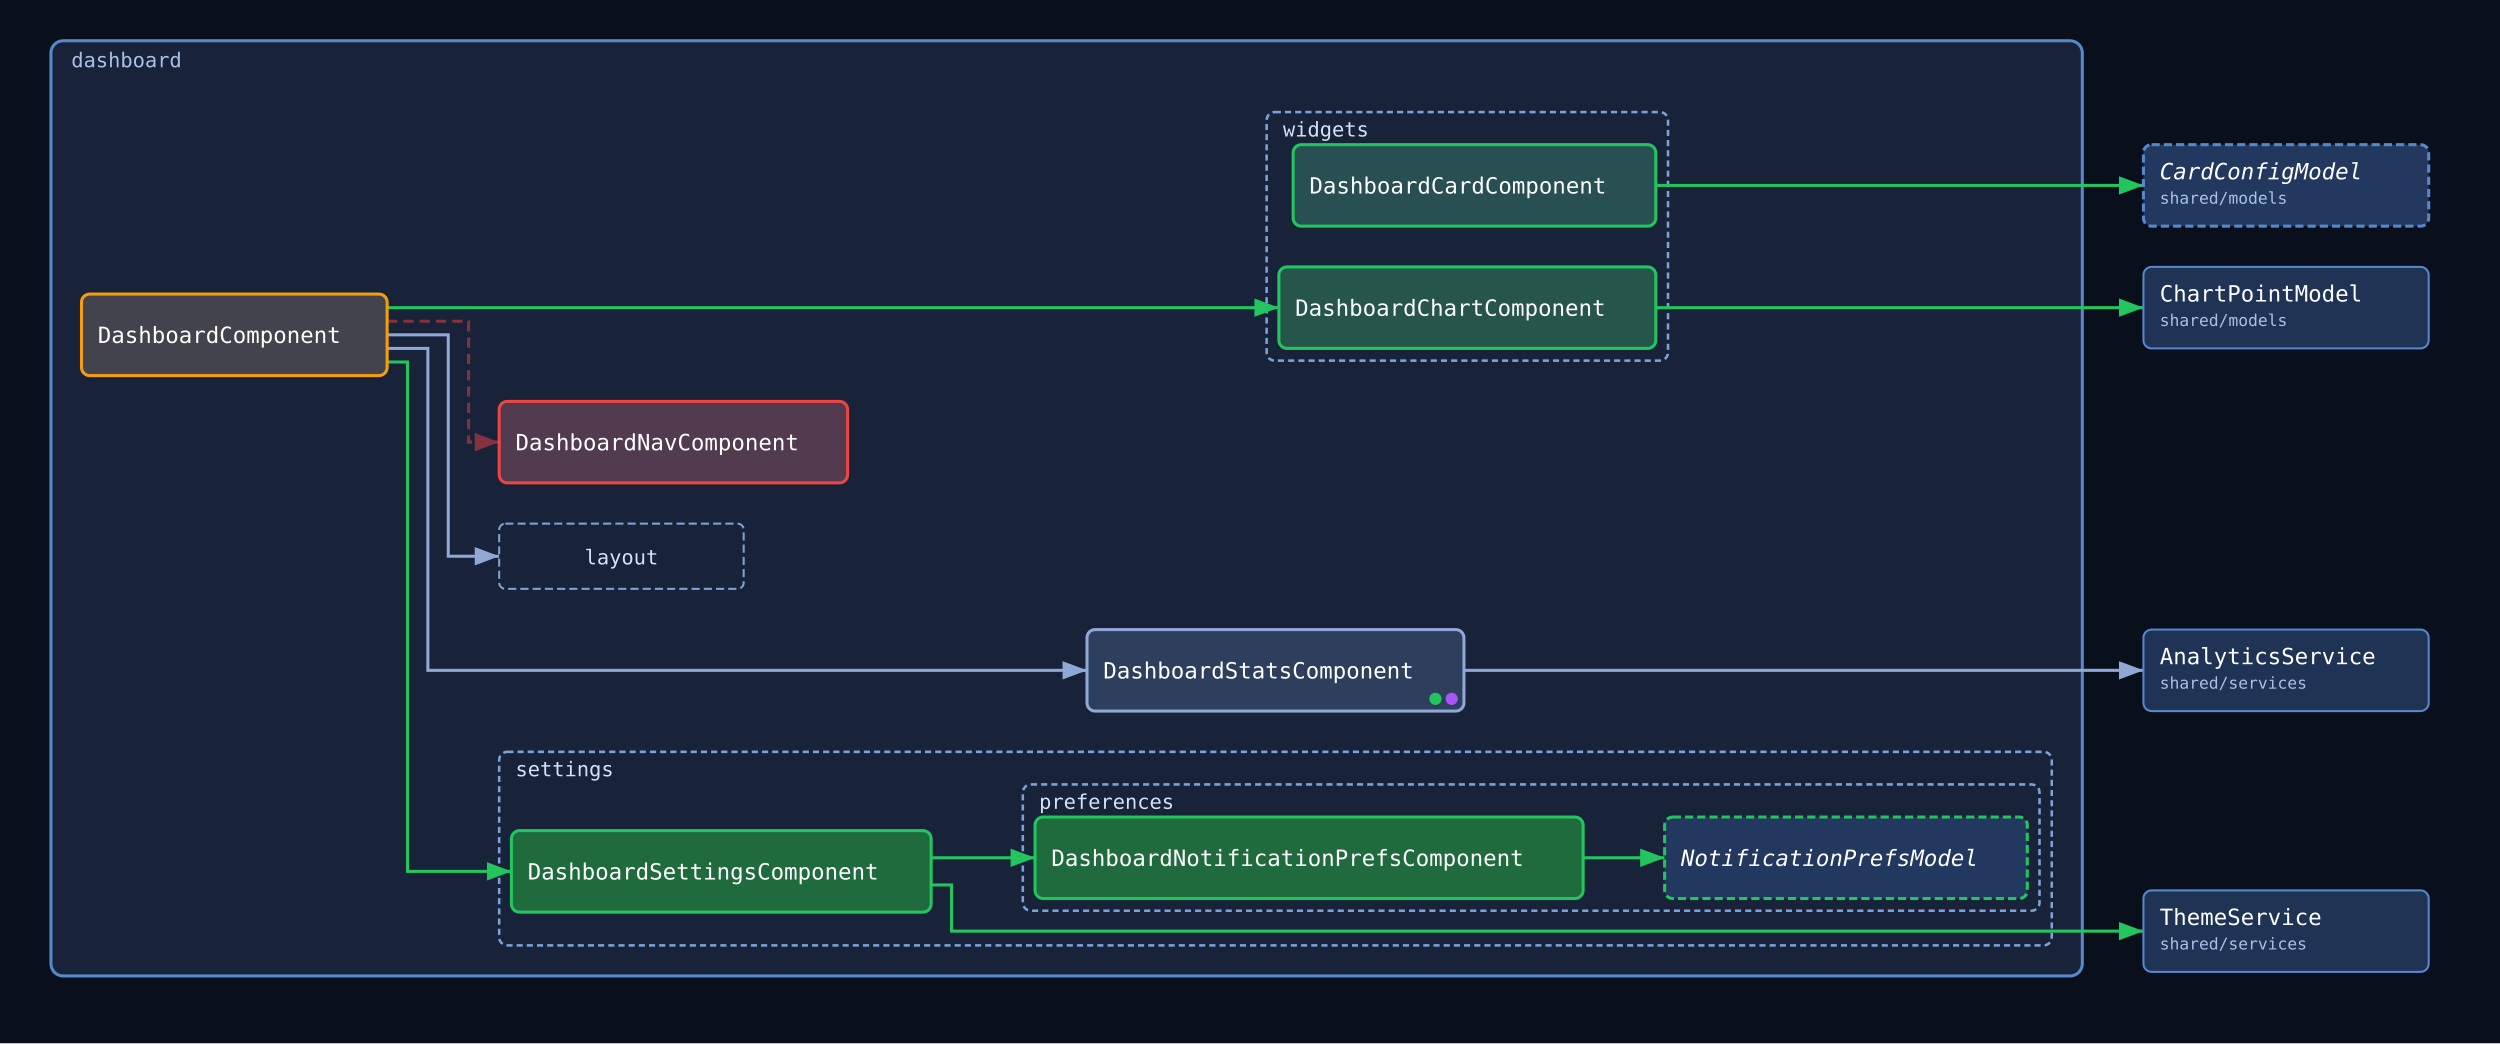
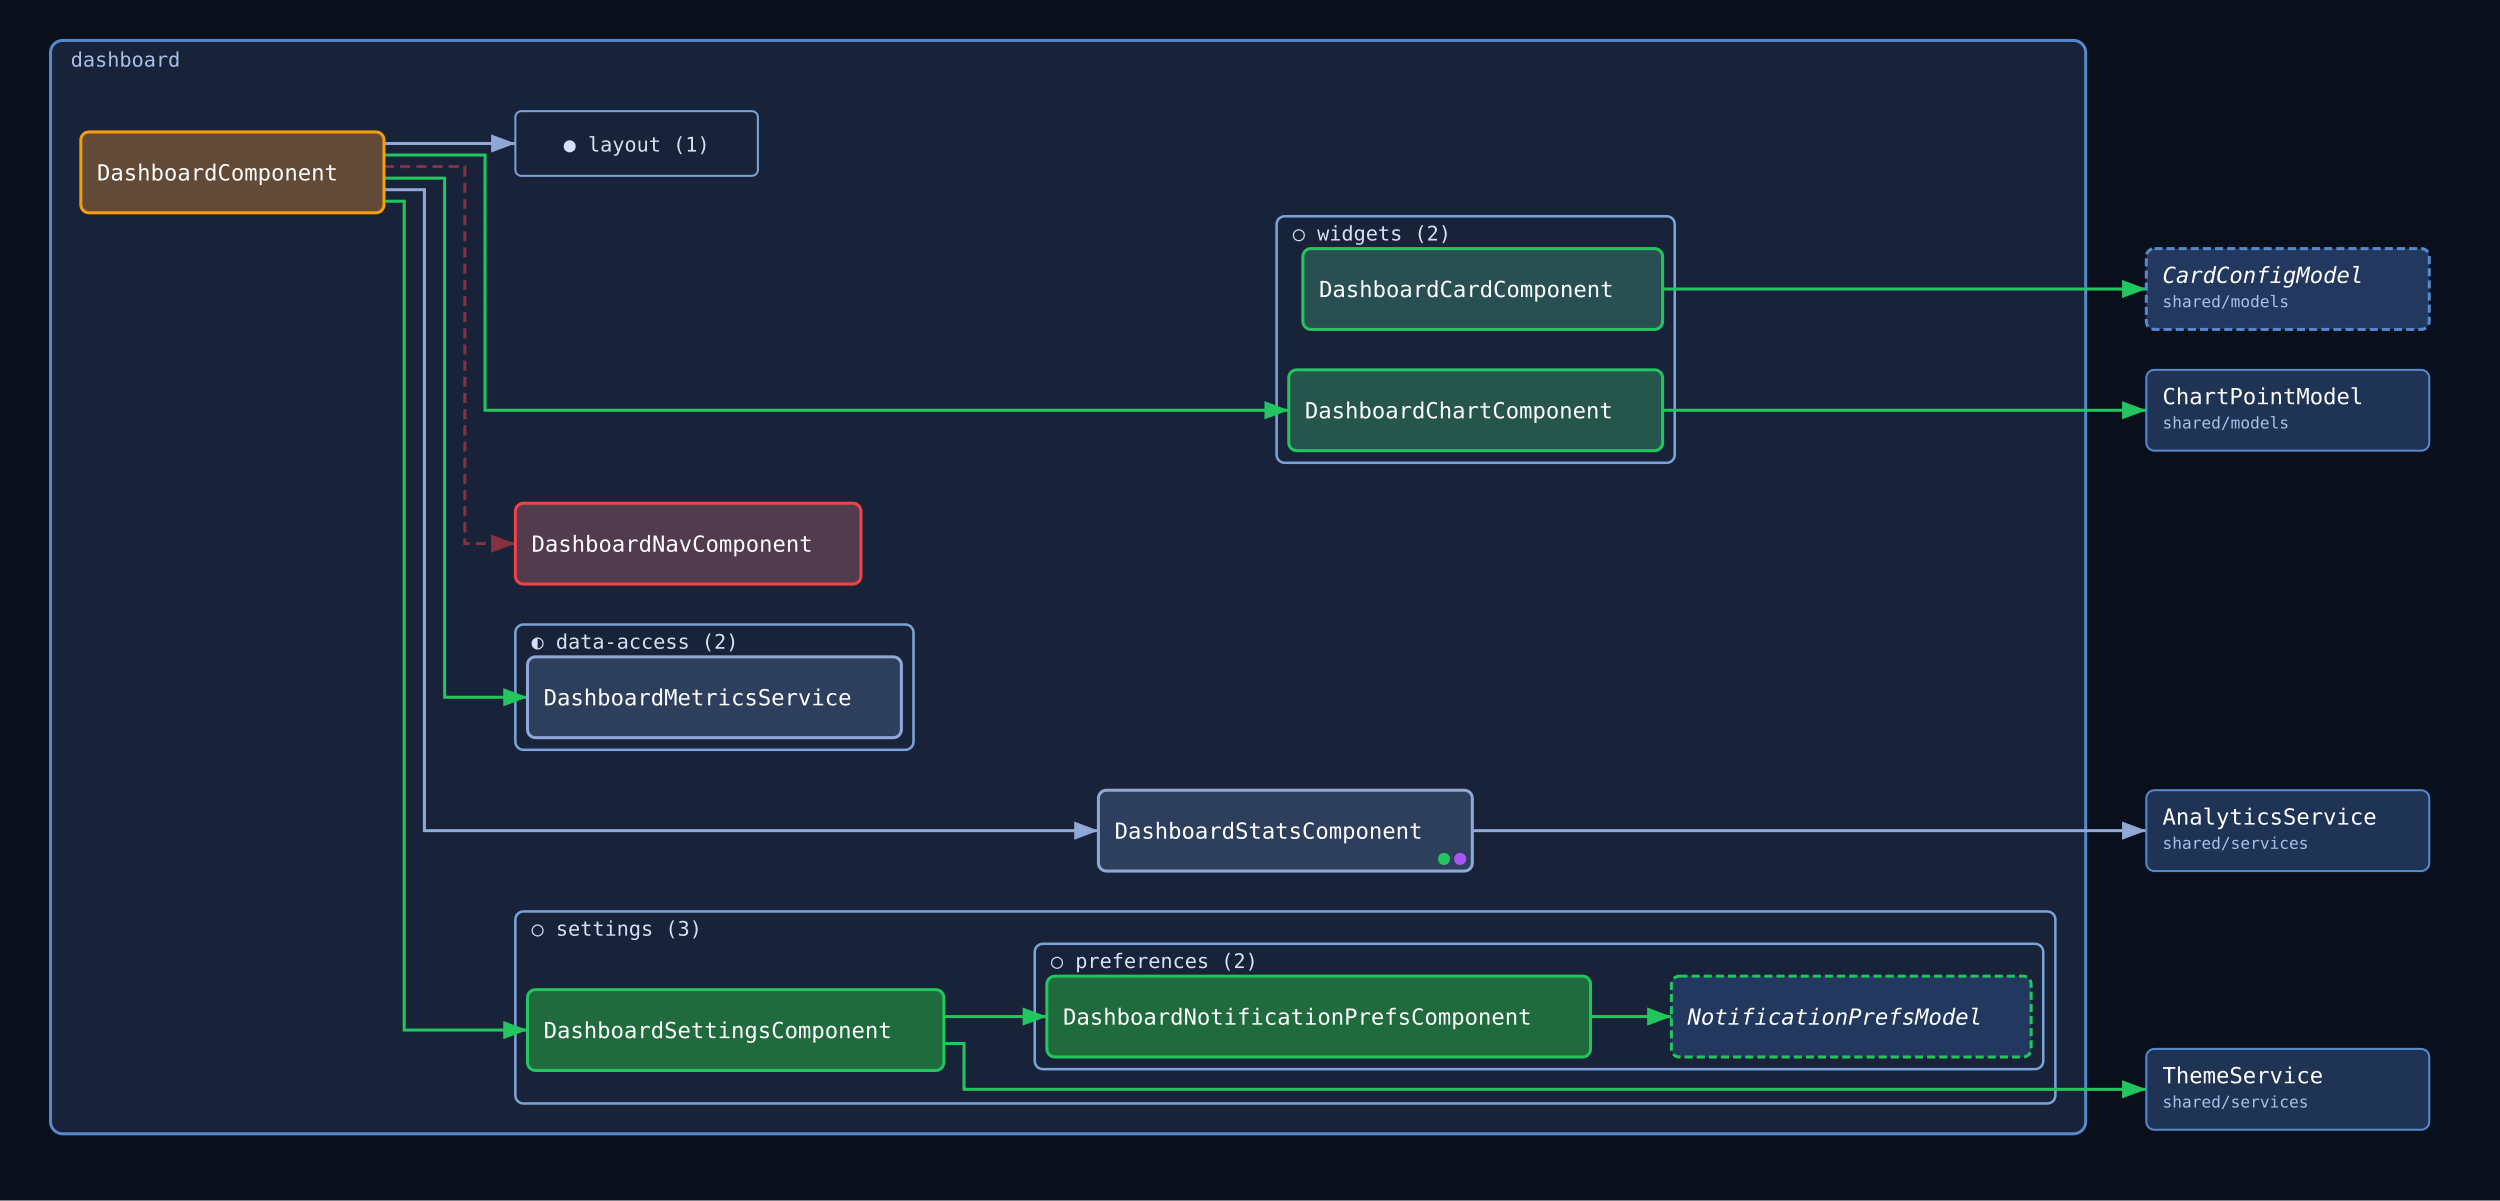
- <svg xmlns="http://www.w3.org/2000/svg" width="1227" height="512" viewBox="0 0 1227 512">
+ <svg xmlns="http://www.w3.org/2000/svg" width="1237" height="594" viewBox="0 0 1237 594">
  <defs>
    <marker id="arrow-added" markerWidth="8" markerHeight="6" refX="8" refY="3" orient="auto">
      <polygon points="0 0, 8 3, 0 6" fill="#22c55e" />
    </marker>
    <marker id="arrow-modified" markerWidth="8" markerHeight="6" refX="8" refY="3" orient="auto">
      <polygon points="0 0, 8 3, 0 6" fill="#f59e0b" />
    </marker>
    <marker id="arrow-removed" markerWidth="8" markerHeight="6" refX="8" refY="3" orient="auto">
      <polygon points="0 0, 8 3, 0 6" fill="#ef4444" />
    </marker>
    <marker id="arrow-unchanged" markerWidth="8" markerHeight="6" refX="8" refY="3" orient="auto">
      <polygon points="0 0, 8 3, 0 6" fill="#8fa8d6" />
    </marker>
  </defs>
-   <rect width="1227" height="512" fill="#0a0f1c" />
-   <rect x="25" y="20" width="997" height="459" rx="6" fill="#182238" stroke="#5588cc" stroke-width="1.5" />
+   <rect width="1237" height="594" fill="#0a0f1c" />
+   <rect x="25" y="20" width="1007" height="541" rx="6" fill="#182238" stroke="#5588cc" stroke-width="1.5" />
  <text x="35" y="33" font-family="Fira Code, monospace" font-size="10" fill="#a9c1e8">dashboard</text>
-   <rect x="245" y="369" width="762" height="95" rx="4" fill="none" stroke="#7ba3d9" stroke-width="1.25" stroke-dasharray="3,2" />
-   <text x="253" y="381" font-family="Fira Code, monospace" font-size="10" fill="#d3e2f7">settings</text>
-   <rect x="502" y="385" width="499" height="62" rx="4" fill="none" stroke="#7ba3d9" stroke-width="1.25" stroke-dasharray="3,2" />
-   <text x="510" y="397" font-family="Fira Code, monospace" font-size="10" fill="#d3e2f7">preferences</text>
-   <rect x="621.667" y="55" width="197" height="122" rx="4" fill="none" stroke="#7ba3d9" stroke-width="1.25" stroke-dasharray="3,2" />
-   <text x="629.667" y="67" font-family="Fira Code, monospace" font-size="10" fill="#d3e2f7">widgets</text>
-   <path d="M 777 421 L 817 421" fill="none" stroke="#22c55e" stroke-width="1.5" opacity="1" marker-end="url(#arrow-added)" />
-   <path d="M 457 421 L 508 421" fill="none" stroke="#22c55e" stroke-width="1.5" opacity="1" marker-end="url(#arrow-added)" />
-   <path d="M 190 171 L 210 171 L 210 329 L 533.5 329" fill="none" stroke="#8fa8d6" stroke-width="1.5" opacity="1" marker-end="url(#arrow-unchanged)" />
-   <path d="M 190 164.333 L 220 164.333 L 220 273 L 245 273" fill="none" stroke="#8fa8d6" stroke-width="1.5" opacity="1" marker-end="url(#arrow-unchanged)" />
-   <path d="M 190 177.667 L 200 177.667 L 200 427.667 L 251 427.667" fill="none" stroke="#22c55e" stroke-width="1.5" opacity="1" marker-end="url(#arrow-added)" />
-   <path d="M 190 151 L 627.667 151" fill="none" stroke="#22c55e" stroke-width="1.5" opacity="1" marker-end="url(#arrow-added)" />
-   <path d="M 718.5 329 L 1052 329" fill="none" stroke="#8fa8d6" stroke-width="1.5" opacity="1" marker-end="url(#arrow-unchanged)" />
-   <path d="M 457 434.333 L 467 434.333 L 467 457 L 1052 457" fill="none" stroke="#22c55e" stroke-width="1.5" opacity="1" marker-end="url(#arrow-added)" />
-   <path d="M 812.667 91 L 1052 91" fill="none" stroke="#22c55e" stroke-width="1.5" opacity="1" marker-end="url(#arrow-added)" />
-   <path d="M 812.667 151 L 1052 151" fill="none" stroke="#22c55e" stroke-width="1.5" opacity="1" marker-end="url(#arrow-added)" />
-   <path d="M 190 157.667 L 230 157.667 L 230 217 L 245 217" fill="none" stroke="#ef4444" stroke-width="1.5" opacity="0.5" stroke-dasharray="5,3" marker-end="url(#arrow-removed)" />
-   <rect x="533.5" y="309" width="185" height="40" rx="4" fill="#2d3f5c" stroke="#8fa8d6" stroke-width="1.5" />
-   <text x="541.5" y="333" font-family="Fira Code, monospace" font-size="11" fill="#ffffff">DashboardStatsComponent</text>
-   <circle cx="712.5" cy="343" r="3" fill="#a855f7" />
-   <circle cx="704.5" cy="343" r="3" fill="#22c55e" />
-   <rect x="40" y="144.333" width="150" height="40" rx="4" fill="#42434d" stroke="#f59e0b" stroke-width="1.5" />
-   <text x="48" y="168.333" font-family="Fira Code, monospace" font-size="11" fill="#ffffff">DashboardComponent</text>
-   <rect x="245" y="197" width="171" height="40" rx="4" fill="#523b4f" stroke="#ef4444" stroke-width="1.5" />
-   <text x="253" y="221" font-family="Fira Code, monospace" font-size="11" fill="#ffffff">DashboardNavComponent</text>
-   <rect x="245" y="257" width="120" height="32" rx="3" fill="#182238" stroke="#7ba3d9" stroke-width="1" stroke-dasharray="4,2" />
-   <text x="305" y="277" text-anchor="middle" font-family="Fira Code, monospace" font-size="10" fill="#d3e2f7">layout</text>
-   <rect x="1052" y="309" width="140" height="40" rx="4" fill="#1f3355" stroke="#5588cc" stroke-width="1" />
-   <text x="1060" y="326" font-family="Fira Code, monospace" font-size="11" fill="#ffffff">AnalyticsService</text>
-   <text x="1060" y="338" font-family="Fira Code, monospace" font-size="8" fill="#a9c1e8">shared/services</text>
-   <rect x="1052" y="437" width="140" height="40" rx="4" fill="#1f3355" stroke="#5588cc" stroke-width="1" />
-   <text x="1060" y="454" font-family="Fira Code, monospace" font-size="11" fill="#ffffff">ThemeService</text>
-   <text x="1060" y="466" font-family="Fira Code, monospace" font-size="8" fill="#a9c1e8">shared/services</text>
-   <rect x="1052" y="71" width="140" height="40" rx="4" fill="#22385e" stroke="#5588cc" stroke-width="1.5" stroke-dasharray="4,2" />
-   <text x="1060" y="88" font-family="Fira Code, monospace" font-size="11" font-style="italic" fill="#ffffff">CardConfigModel</text>
-   <text x="1060" y="100" font-family="Fira Code, monospace" font-size="8" fill="#a9c1e8">shared/models</text>
-   <rect x="1052" y="131" width="140" height="40" rx="4" fill="#1f3355" stroke="#5588cc" stroke-width="1" />
-   <text x="1060" y="148" font-family="Fira Code, monospace" font-size="11" fill="#ffffff">ChartPointModel</text>
-   <text x="1060" y="160" font-family="Fira Code, monospace" font-size="8" fill="#a9c1e8">shared/models</text>
-   <rect x="251" y="407.667" width="206" height="40" rx="4" fill="#1f6b3d" stroke="#22c55e" stroke-width="1.5" />
-   <text x="259" y="431.667" font-family="Fira Code, monospace" font-size="11" fill="#ffffff">DashboardSettingsComponent</text>
-   <rect x="508" y="401" width="269" height="40" rx="4" fill="#1f6b3d" stroke="#22c55e" stroke-width="1.5" />
-   <text x="516" y="425" font-family="Fira Code, monospace" font-size="11" fill="#ffffff">DashboardNotificationPrefsComponent</text>
-   <rect x="817" y="401" width="178" height="40" rx="4" fill="#22385e" stroke="#22c55e" stroke-width="1.5" stroke-dasharray="4,2" />
-   <text x="825" y="425" font-family="Fira Code, monospace" font-size="11" font-style="italic" fill="#ffffff">NotificationPrefsModel</text>
-   <rect x="634.667" y="71" width="178" height="40" rx="4" fill="#284f51" stroke="#22c55e" stroke-width="1.5" />
-   <text x="642.667" y="95" font-family="Fira Code, monospace" font-size="11" fill="#ffffff">DashboardCardComponent</text>
-   <rect x="627.667" y="131" width="185" height="40" rx="4" fill="#26554c" stroke="#22c55e" stroke-width="1.5" />
-   <text x="635.667" y="155" font-family="Fira Code, monospace" font-size="11" fill="#ffffff">DashboardChartComponent</text>
+   <rect x="255" y="309" width="197" height="62" rx="4" fill="none" stroke="#7ba3d9" stroke-width="1.25" />
+   <text x="263" y="321" font-family="Fira Code, monospace" font-size="10" fill="#d3e2f7">◐ data-access (2)</text>
+   <rect x="255" y="451" width="762" height="95" rx="4" fill="none" stroke="#7ba3d9" stroke-width="1.25" />
+   <text x="263" y="463" font-family="Fira Code, monospace" font-size="10" fill="#d3e2f7">○ settings (3)</text>
+   <rect x="512" y="467" width="499" height="62" rx="4" fill="none" stroke="#7ba3d9" stroke-width="1.25" />
+   <text x="520" y="479" font-family="Fira Code, monospace" font-size="10" fill="#d3e2f7">○ preferences (2)</text>
+   <rect x="631.667" y="107" width="197" height="122" rx="4" fill="none" stroke="#7ba3d9" stroke-width="1.25" />
+   <text x="639.667" y="119" font-family="Fira Code, monospace" font-size="10" fill="#d3e2f7">○ widgets (2)</text>
+   <path d="M 787 503 L 827 503" fill="none" stroke="#22c55e" stroke-width="1.5" opacity="1" marker-end="url(#arrow-added)" />
+   <path d="M 467 503 L 518 503" fill="none" stroke="#22c55e" stroke-width="1.5" opacity="1" marker-end="url(#arrow-added)" />
+   <path d="M 190 93.857 L 210 93.857 L 210 411 L 543.5 411" fill="none" stroke="#8fa8d6" stroke-width="1.5" opacity="1" marker-end="url(#arrow-unchanged)" />
+   <path d="M 190 88.143 L 220 88.143 L 220 345 L 261 345" fill="none" stroke="#22c55e" stroke-width="1.5" opacity="1" marker-end="url(#arrow-added)" />
+   <path d="M 190 71 L 255 71" fill="none" stroke="#8fa8d6" stroke-width="1.5" opacity="1" marker-end="url(#arrow-unchanged)" />
+   <path d="M 190 99.571 L 200 99.571 L 200 509.667 L 261 509.667" fill="none" stroke="#22c55e" stroke-width="1.5" opacity="1" marker-end="url(#arrow-added)" />
+   <path d="M 190 76.714 L 240 76.714 L 240 203 L 637.667 203" fill="none" stroke="#22c55e" stroke-width="1.5" opacity="1" marker-end="url(#arrow-added)" />
+   <path d="M 728.5 411 L 1062 411" fill="none" stroke="#8fa8d6" stroke-width="1.5" opacity="1" marker-end="url(#arrow-unchanged)" />
+   <path d="M 467 516.333 L 477 516.333 L 477 539 L 1062 539" fill="none" stroke="#22c55e" stroke-width="1.5" opacity="1" marker-end="url(#arrow-added)" />
+   <path d="M 822.667 143 L 1062 143" fill="none" stroke="#22c55e" stroke-width="1.5" opacity="1" marker-end="url(#arrow-added)" />
+   <path d="M 822.667 203 L 1062 203" fill="none" stroke="#22c55e" stroke-width="1.5" opacity="1" marker-end="url(#arrow-added)" />
+   <path d="M 190 82.429 L 230 82.429 L 230 269 L 255 269" fill="none" stroke="#ef4444" stroke-width="1.5" opacity="0.5" stroke-dasharray="5,3" marker-end="url(#arrow-removed)" />
+   <rect x="543.5" y="391" width="185" height="40" rx="4" fill="#2d3f5c" stroke="#8fa8d6" stroke-width="1.5" />
+   <text x="551.5" y="415" font-family="Fira Code, monospace" font-size="11" fill="#ffffff">DashboardStatsComponent</text>
+   <circle cx="722.5" cy="425" r="3" fill="#a855f7" />
+   <circle cx="714.5" cy="425" r="3" fill="#22c55e" />
+   <rect x="40" y="65.286" width="150" height="40" rx="4" fill="#624a37" stroke="#f59e0b" stroke-width="1.5" />
+   <text x="48" y="89.286" font-family="Fira Code, monospace" font-size="11" fill="#ffffff">DashboardComponent</text>
+   <rect x="255" y="249" width="171" height="40" rx="4" fill="#523b4f" stroke="#ef4444" stroke-width="1.5" />
+   <text x="263" y="273" font-family="Fira Code, monospace" font-size="11" fill="#ffffff">DashboardNavComponent</text>
+   <rect x="255" y="55" width="120" height="32" rx="3" fill="#182238" stroke="#7ba3d9" stroke-width="1" />
+   <text x="315" y="75" text-anchor="middle" font-family="Fira Code, monospace" font-size="10" fill="#d3e2f7">● layout (1)</text>
+   <rect x="1062" y="391" width="140" height="40" rx="4" fill="#1f3355" stroke="#5588cc" stroke-width="1" />
+   <text x="1070" y="408" font-family="Fira Code, monospace" font-size="11" fill="#ffffff">AnalyticsService</text>
+   <text x="1070" y="420" font-family="Fira Code, monospace" font-size="8" fill="#a9c1e8">shared/services</text>
+   <rect x="1062" y="519" width="140" height="40" rx="4" fill="#1f3355" stroke="#5588cc" stroke-width="1" />
+   <text x="1070" y="536" font-family="Fira Code, monospace" font-size="11" fill="#ffffff">ThemeService</text>
+   <text x="1070" y="548" font-family="Fira Code, monospace" font-size="8" fill="#a9c1e8">shared/services</text>
+   <rect x="1062" y="123" width="140" height="40" rx="4" fill="#22385e" stroke="#5588cc" stroke-width="1.5" stroke-dasharray="4,2" />
+   <text x="1070" y="140" font-family="Fira Code, monospace" font-size="11" font-style="italic" fill="#ffffff">CardConfigModel</text>
+   <text x="1070" y="152" font-family="Fira Code, monospace" font-size="8" fill="#a9c1e8">shared/models</text>
+   <rect x="1062" y="183" width="140" height="40" rx="4" fill="#1f3355" stroke="#5588cc" stroke-width="1" />
+   <text x="1070" y="200" font-family="Fira Code, monospace" font-size="11" fill="#ffffff">ChartPointModel</text>
+   <text x="1070" y="212" font-family="Fira Code, monospace" font-size="8" fill="#a9c1e8">shared/models</text>
+   <rect x="261" y="325" width="185" height="40" rx="4" fill="#2d3f5c" stroke="#8fa8d6" stroke-width="1.5" />
+   <text x="269" y="349" font-family="Fira Code, monospace" font-size="11" fill="#ffffff">DashboardMetricsService</text>
+   <rect x="261" y="489.667" width="206" height="40" rx="4" fill="#1f6b3d" stroke="#22c55e" stroke-width="1.5" />
+   <text x="269" y="513.667" font-family="Fira Code, monospace" font-size="11" fill="#ffffff">DashboardSettingsComponent</text>
+   <rect x="518" y="483" width="269" height="40" rx="4" fill="#1f6b3d" stroke="#22c55e" stroke-width="1.5" />
+   <text x="526" y="507" font-family="Fira Code, monospace" font-size="11" fill="#ffffff">DashboardNotificationPrefsComponent</text>
+   <rect x="827" y="483" width="178" height="40" rx="4" fill="#22385e" stroke="#22c55e" stroke-width="1.5" stroke-dasharray="4,2" />
+   <text x="835" y="507" font-family="Fira Code, monospace" font-size="11" font-style="italic" fill="#ffffff">NotificationPrefsModel</text>
+   <rect x="644.667" y="123" width="178" height="40" rx="4" fill="#284f51" stroke="#22c55e" stroke-width="1.5" />
+   <text x="652.667" y="147" font-family="Fira Code, monospace" font-size="11" fill="#ffffff">DashboardCardComponent</text>
+   <rect x="637.667" y="183" width="185" height="40" rx="4" fill="#26554c" stroke="#22c55e" stroke-width="1.5" />
+   <text x="645.667" y="207" font-family="Fira Code, monospace" font-size="11" fill="#ffffff">DashboardChartComponent</text>
</svg>
